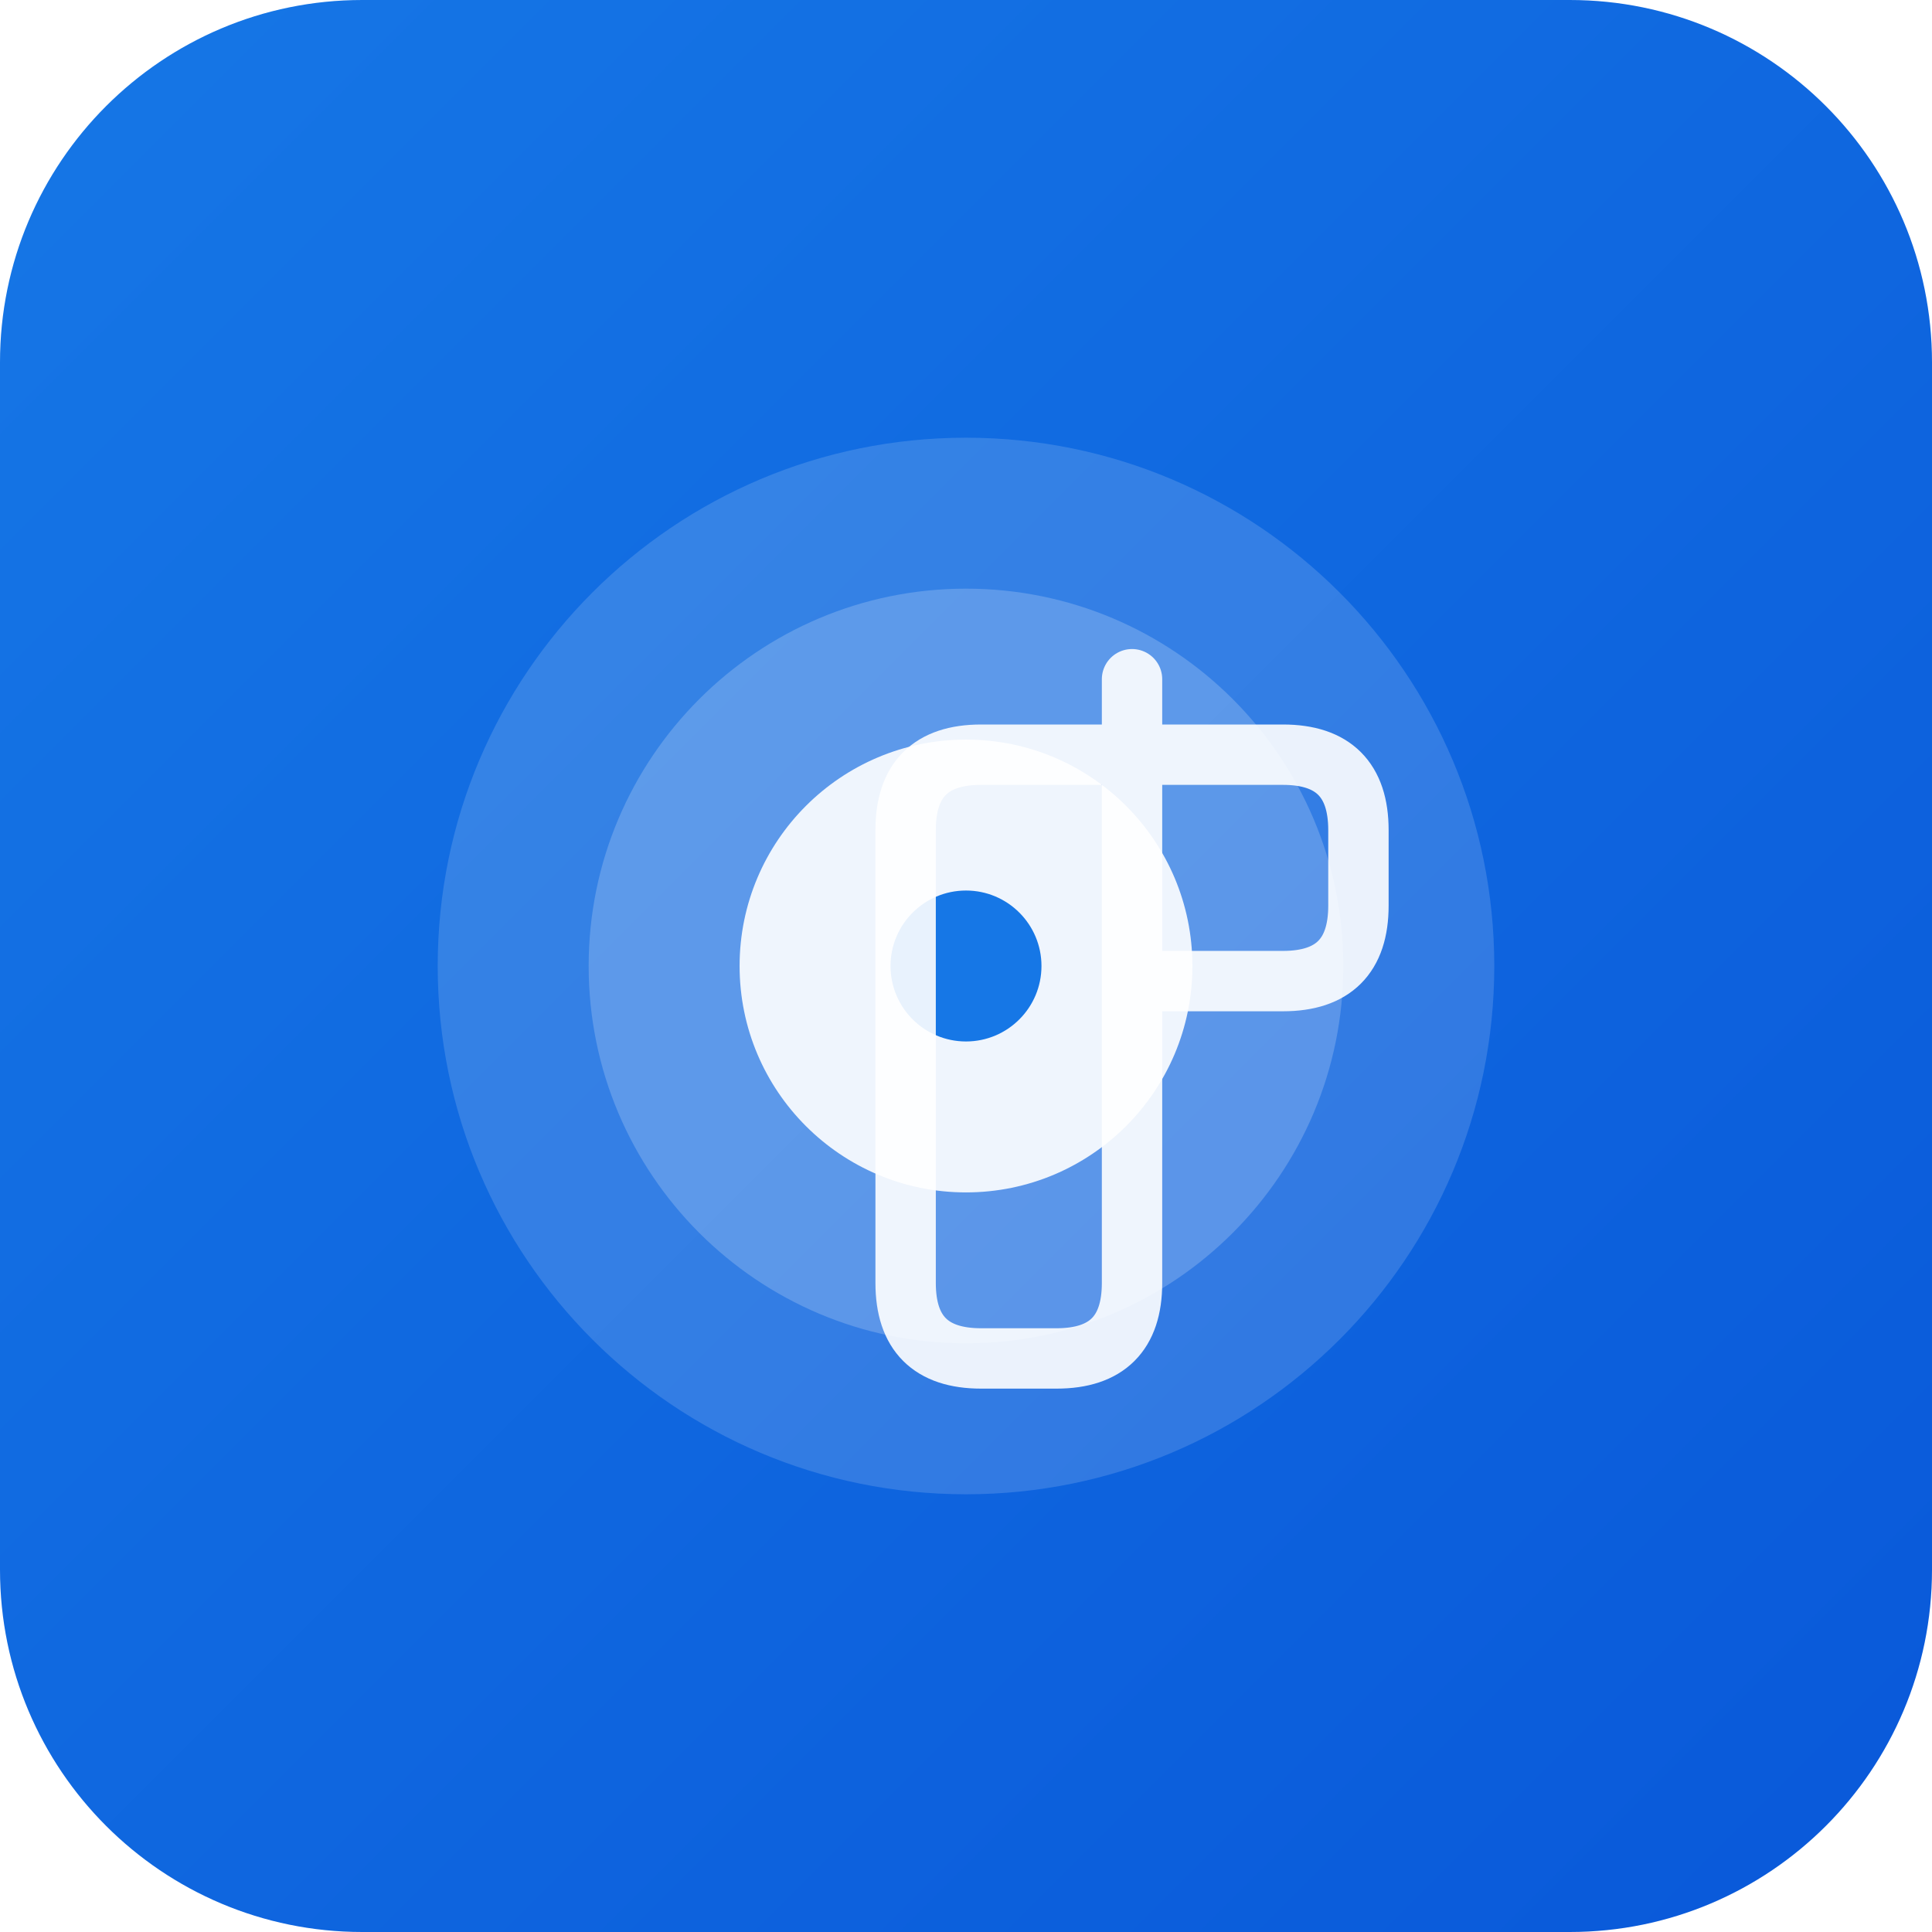
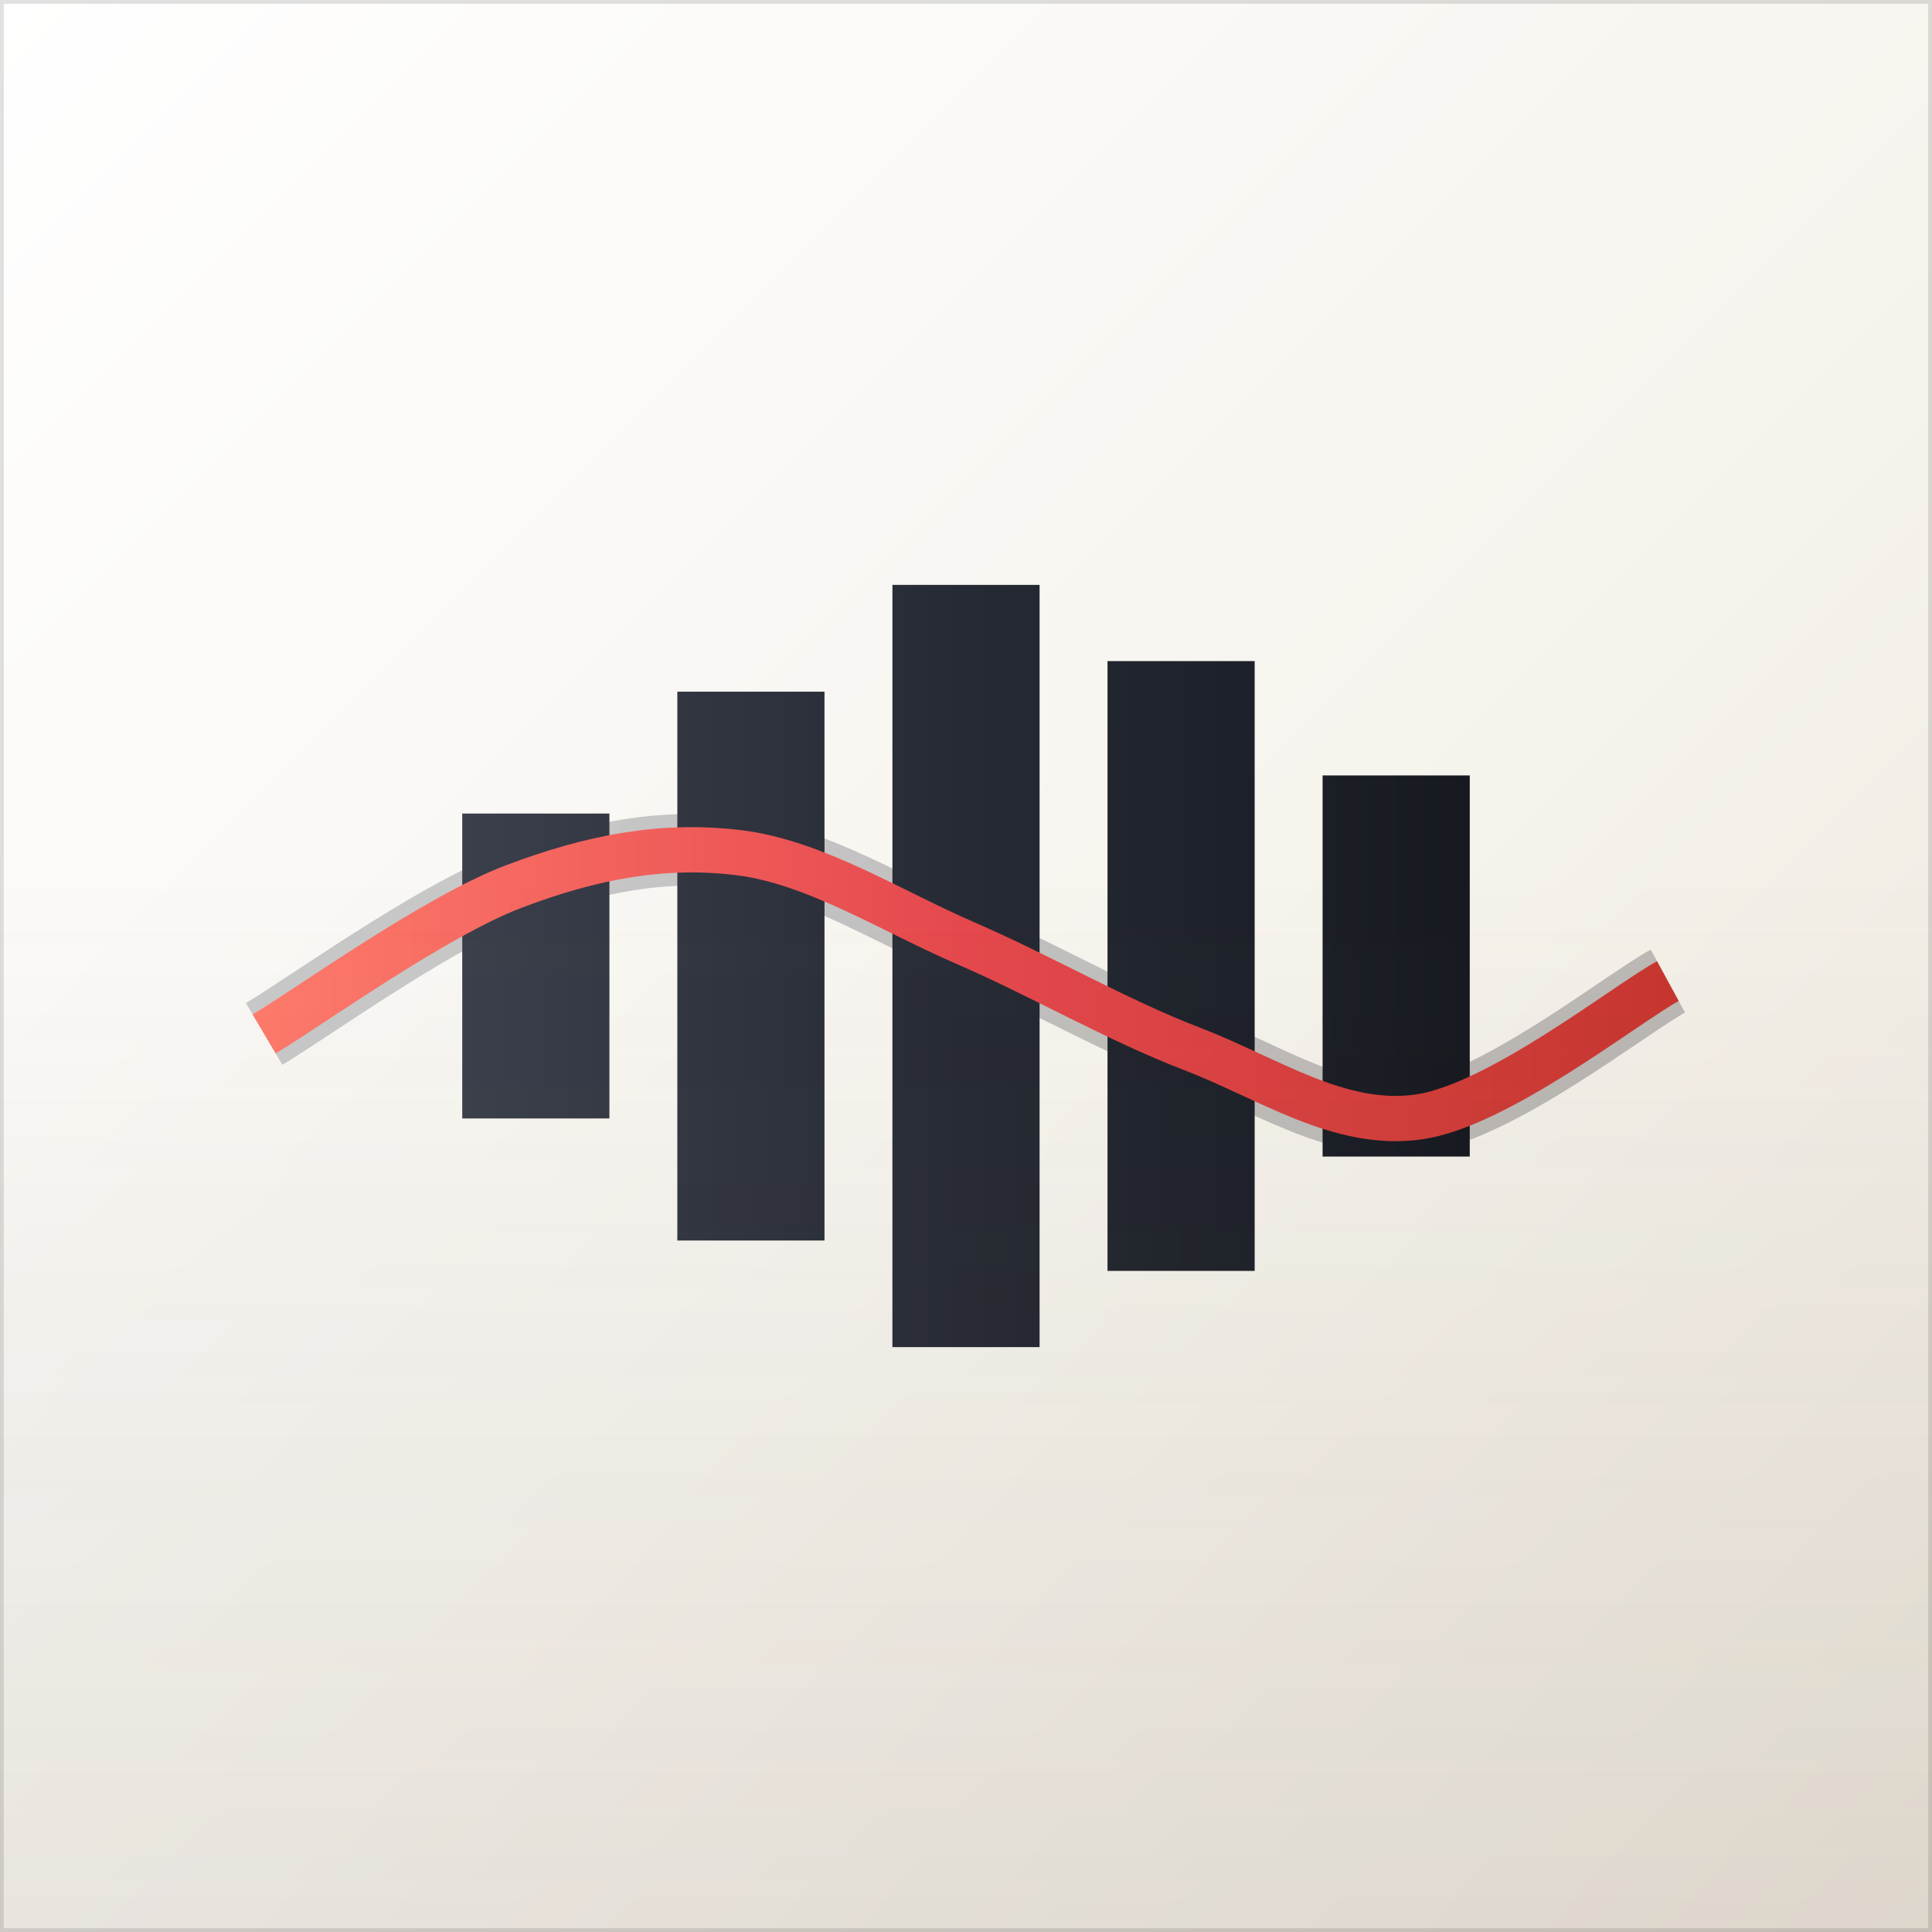
- <svg xmlns="http://www.w3.org/2000/svg" viewBox="0 0 512 512">
+ <svg xmlns="http://www.w3.org/2000/svg" width="1024" height="1024" viewBox="0 0 1024 1024">
  <defs>
-     <linearGradient id="bg" x1="0%" y1="0%" x2="100%" y2="100%">
-       <stop offset="0%" style="stop-color:#1677E6" />
-       <stop offset="100%" style="stop-color:#0958d9" />
+     <linearGradient id="bg" x1="0" y1="0" x2="1" y2="1">
+       <stop offset="0" stop-color="#FFFFFF" />
+       <stop offset="0.55" stop-color="#F7F4EE" />
+       <stop offset="1" stop-color="#EBE5DA" />
    </linearGradient>
+     <linearGradient id="bars" gradientUnits="userSpaceOnUse" x1="245.0" y1="0" x2="779.0" y2="0">
+       <stop offset="0" stop-color="#3A3F4B" />
+       <stop offset="0.5" stop-color="#262A34" />
+       <stop offset="1" stop-color="#161920" />
+     </linearGradient>
+     <linearGradient id="flow" gradientUnits="userSpaceOnUse" x1="140" y1="0" x2="884" y2="0">
+       <stop offset="0" stop-color="#FF7A6B" />
+       <stop offset="0.5" stop-color="#E5484D" />
+       <stop offset="1" stop-color="#C7362F" />
+     </linearGradient>
+     <linearGradient id="gloss" x1="0" y1="0" x2="0" y2="1">
+       <stop offset="0" stop-color="#ffffff" stop-opacity="0.0" />
+       <stop offset="0.46" stop-color="#ffffff" stop-opacity="0" />
+     </linearGradient>
+     <linearGradient id="shade" x1="0" y1="1" x2="0" y2="0">
+       <stop offset="0" stop-color="#5A4A3C" stop-opacity="0.1" />
+       <stop offset="0.55" stop-color="#5A4A3C" stop-opacity="0" />
+     </linearGradient>
+     <clipPath id="clip">
+       <path d="M 0 0 L 1024 0 L 1024 1024 L 0 1024 Z" />
+     </clipPath>
  </defs>
-   <rect width="512" height="512" rx="96" fill="url(#bg)" />
-   <circle cx="256" cy="256" r="140" fill="rgba(255,255,255,0.15)" />
-   <circle cx="256" cy="256" r="100" fill="rgba(255,255,255,0.2)" />
-   <circle cx="256" cy="256" r="60" fill="rgba(255,255,255,0.9)" />
-   <circle cx="256" cy="256" r="20" fill="#1677E6" />
-   <path d="M300 180 L300 340 Q300 360 280 360 L260 360 Q240 360 240 340 L240 220 Q240 200 260 200 L340 200 Q360 200 360 220 L360 240 Q360 260 340 260 L300 260" fill="none" stroke="rgba(255,255,255,0.9)" stroke-width="16" stroke-linecap="round" stroke-linejoin="round" />
+   <path d="M 0 0 L 1024 0 L 1024 1024 L 0 1024 Z" fill="url(#bg)" />
+   <g clip-path="url(#clip)">
+     <rect x="245.0" y="431.2" width="78" height="161.6" fill="url(#bars)" />
+     <rect x="359.0" y="366.6" width="78" height="290.9" fill="url(#bars)" />
+     <rect x="473.0" y="310.0" width="78" height="404.0" fill="url(#bars)" />
+     <rect x="587.0" y="350.4" width="78" height="323.2" fill="url(#bars)" />
+     <rect x="701.0" y="411.0" width="78" height="202.0" fill="url(#bars)" />
+     <path d="M 140.00,548.00 C 162.00,535.00 230.00,486.00 272.00,470.00 C 314.00,454.00 352.00,447.00 392.00,452.00 C 432.00,457.00 472.00,482.67 512.00,500.00 C 552.00,517.33 592.00,540.67 632.00,556.00 C 672.00,571.33 710.00,598.00 752.00,592.00 C 794.00,586.00 862.00,532.00 884.00,520.00" fill="none" stroke="url(#bars)" stroke-width="38" stroke-linecap="butt" opacity="0.26" />
+     <path d="M 140.00,548.00 C 162.00,535.00 230.00,486.00 272.00,470.00 C 314.00,454.00 352.00,447.00 392.00,452.00 C 432.00,457.00 472.00,482.67 512.00,500.00 C 552.00,517.33 592.00,540.67 632.00,556.00 C 672.00,571.33 710.00,598.00 752.00,592.00 C 794.00,586.00 862.00,532.00 884.00,520.00" fill="none" stroke="url(#flow)" stroke-width="24" stroke-linecap="butt" />
+     <rect x="0" y="0" width="1024" height="1024" fill="url(#shade)" />
+   </g>
+   <rect x="1" y="1" width="1022" height="1022" fill="none" stroke="#000000" stroke-opacity="0.12" stroke-width="2" />
</svg>
